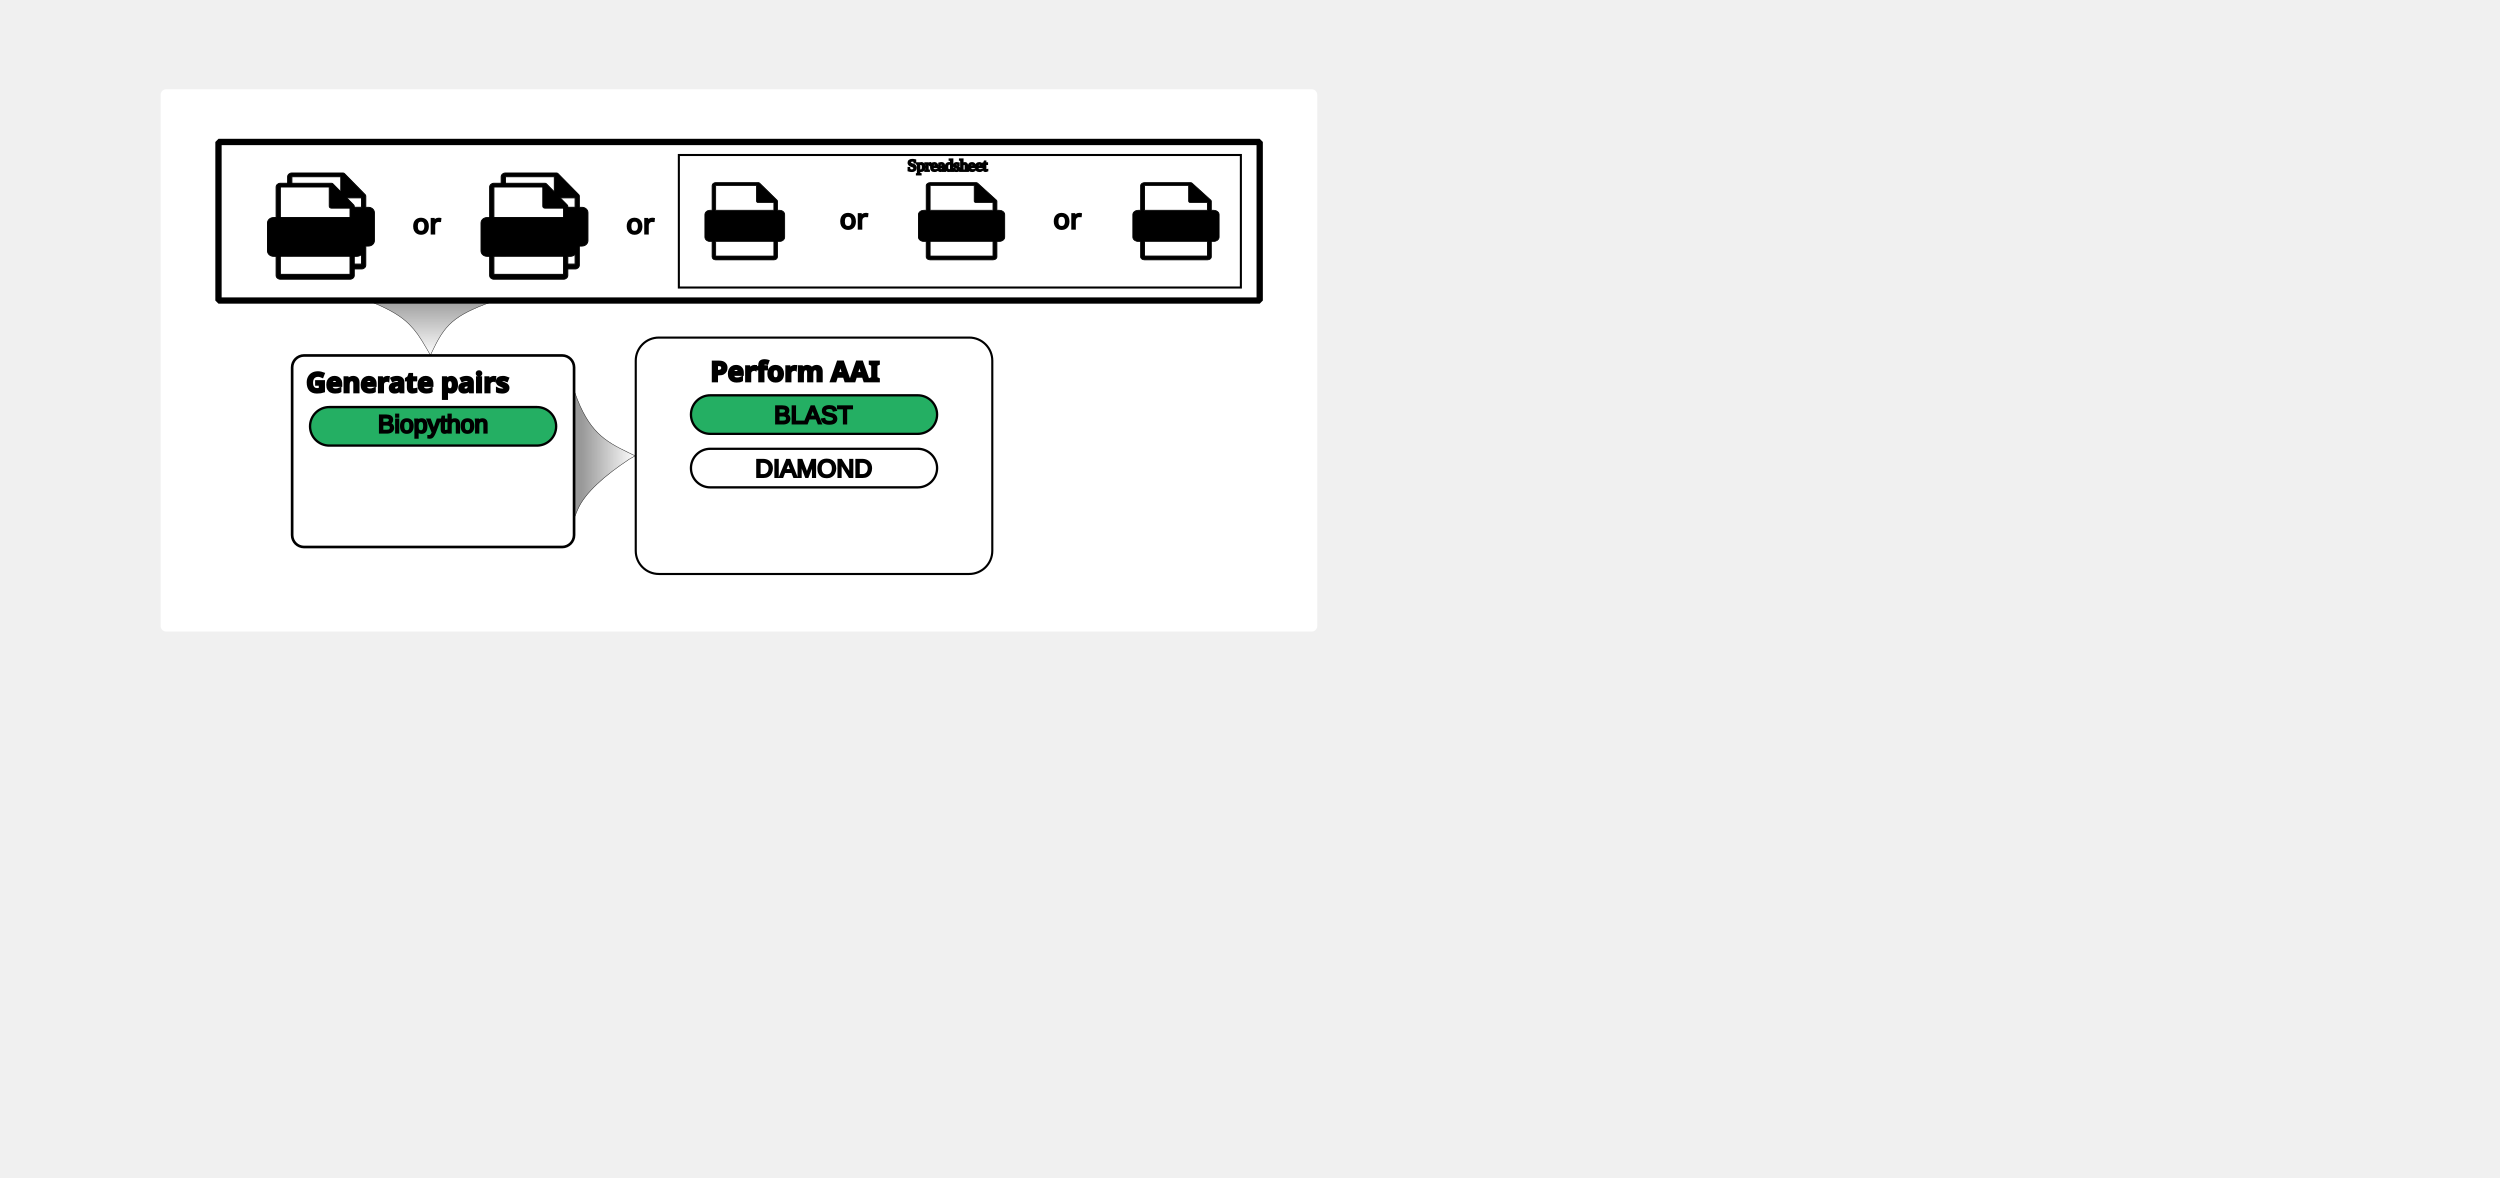
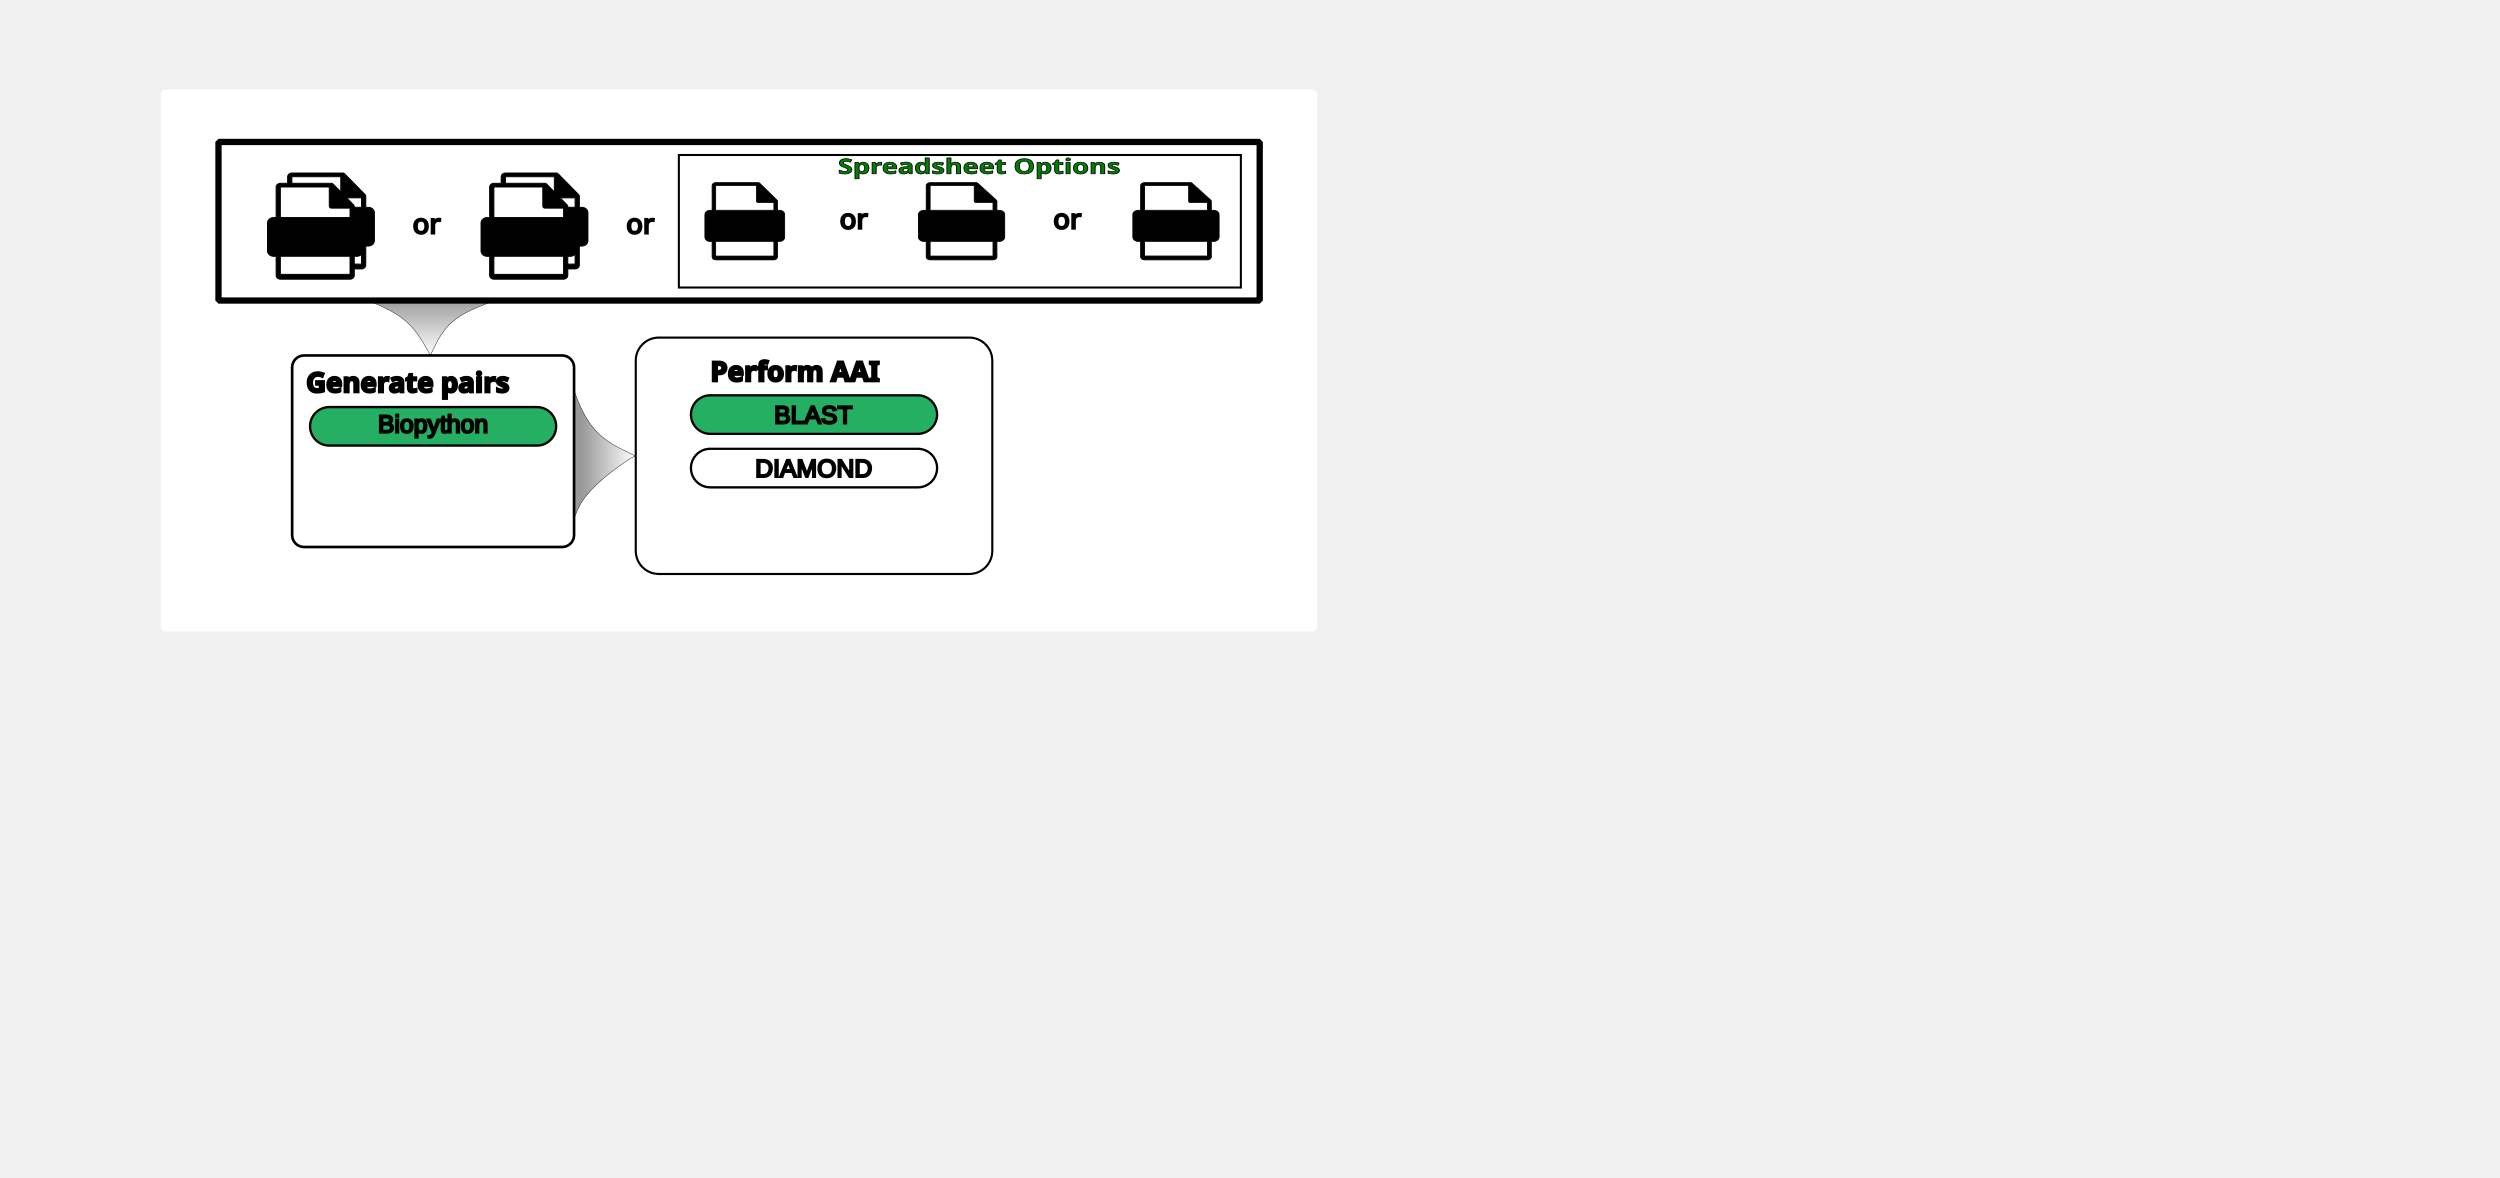
<svg xmlns="http://www.w3.org/2000/svg" xmlns:xlink="http://www.w3.org/1999/xlink" width="320.146mm" height="150.812mm" viewBox="0 0 320.146 150.812" version="1.1" id="svg8">
  <defs id="defs2">
+     <linearGradient id="linearGradient5512">
+       <stop style="stop-color:#ffffff;stop-opacity:0;" offset="0" id="stop5510" />
+     </linearGradient>
+     <linearGradient id="linearGradient5416">
+       <stop style="stop-color:#000000;stop-opacity:1;" offset="0" id="stop5412" />
+       <stop style="stop-color:#000000;stop-opacity:0;" offset="1" id="stop5414" />
+     </linearGradient>
+     <linearGradient id="linearGradient5249">
+       <stop style="stop-color:#000000;stop-opacity:1;" offset="0" id="stop5247" />
+     </linearGradient>
+     <linearGradient id="linearGradient2889">
+       <stop style="stop-color:#24af63;stop-opacity:1;" offset="0" id="stop2887" />
+     </linearGradient>
    <marker orient="auto" refY="0" refX="0" id="TriangleOutM" style="overflow:visible">
      <path id="path5274" d="M 5.77,0 -2.88,5 V -5 Z" style="fill:#999999;fill-opacity:1;fill-rule:evenodd;stroke:#000000;stroke-width:1pt;stroke-opacity:1" transform="scale(0.4)" />
    </marker>
    <marker orient="auto" refY="0" refX="0" id="TriangleOutL" style="overflow:visible">
      <path id="path5271" d="M 5.77,0 -2.88,5 V -5 Z" style="fill:#000000;fill-opacity:1;fill-rule:evenodd;stroke:#000000;stroke-width:1pt;stroke-opacity:1" transform="scale(0.8)" />
    </marker>
    <marker orient="auto" refY="0" refX="0" id="Arrow2Lstart" style="overflow:visible">
      <path id="path5147" style="fill:#000000;fill-opacity:1;fill-rule:evenodd;stroke:#000000;stroke-width:0.625;stroke-linejoin:round;stroke-opacity:1" d="M 8.719,4.034 -2.207,0.016 8.719,-4.002 c -1.745,2.372 -1.735,5.617 -6e-7,8.035 z" transform="matrix(1.1,0,0,1.1,1.1,0)" />
    </marker>
    <linearGradient id="linearGradient4684">
      <stop style="stop-color:#000000;stop-opacity:1;" offset="0" id="stop4682" />
    </linearGradient>
    <marker orient="auto" refY="0" refX="0" id="Arrow1Lend" style="overflow:visible">
      <path id="path6203" d="M 0,0 5,-5 -12.5,0 5,5 Z" style="fill:#000000;fill-opacity:1;fill-rule:evenodd;stroke:#000000;stroke-width:1pt;stroke-opacity:1" transform="matrix(-0.8,0,0,-0.8,-10,0)" />
    </marker>
    <marker orient="auto" refY="0" refX="0" id="Arrow1Lstart" style="overflow:visible">
      <path id="path6200" d="M 0,0 5,-5 -12.5,0 5,5 Z" style="fill-rule:evenodd;stroke:#000000;stroke-width:1pt" transform="matrix(0.8,0,0,0.8,10,0)" />
    </marker>
    <linearGradient id="linearGradient5668">
      <stop style="stop-color:#999999;stop-opacity:1;" offset="0" id="stop5664" />
      <stop style="stop-color:#999999;stop-opacity:0;" offset="1" id="stop5666" />
    </linearGradient>
    <linearGradient gradientTransform="matrix(0.2821078,0,0,0.1240456,140.1229,152.2955)" xlink:href="#linearGradient5668" id="linearGradient5670-9-64" x1="75" y1="103.701" x2="105" y2="103.701" gradientUnits="userSpaceOnUse" />
    <linearGradient gradientTransform="matrix(0.2645833,0,0,0.2667036,94.28769,86.00482)" xlink:href="#linearGradient5668" id="linearGradient5670-9-9" x1="75" y1="103.701" x2="105" y2="103.701" gradientUnits="userSpaceOnUse" />
    <linearGradient gradientTransform="matrix(0,1.128548,0.09453353,0,26.53782,57.36557)" xlink:href="#linearGradient5668" id="linearGradient5670-9-0" x1="75" y1="103.701" x2="109.389" y2="463.644" gradientUnits="userSpaceOnUse" />
    <linearGradient gradientTransform="matrix(0,1.252413,0.09209135,0,311.6522,-0.8577614)" xlink:href="#linearGradient5668" id="linearGradient5670-9-1" x1="75" y1="103.701" x2="105" y2="103.701" gradientUnits="userSpaceOnUse" />
    <linearGradient gradientTransform="matrix(0,0.2633421,0.1764592,0,27.84823,121.5724)" xlink:href="#linearGradient5668" id="linearGradient5670-9-173-3" x1="75" y1="103.701" x2="105" y2="103.701" gradientUnits="userSpaceOnUse" />
    <linearGradient gradientTransform="matrix(0,0.2627951,0.4424915,0,26.62311,177.3499)" xlink:href="#linearGradient5668" id="linearGradient5670-9-173-3-35" x1="75" y1="103.701" x2="105" y2="103.701" gradientUnits="userSpaceOnUse" />
    <linearGradient gradientTransform="matrix(0,0.2503268,-0.09208763,0,38.21089,45.77681)" xlink:href="#linearGradient5668" id="linearGradient5670-9-6-3-2-0" x1="75" y1="103.701" x2="105" y2="103.701" gradientUnits="userSpaceOnUse" />
    <linearGradient gradientTransform="matrix(-0.2324476,0,0,-0.07725202,41.57426,194.4405)" xlink:href="#linearGradient5668" id="linearGradient5670-9-6-3-2-02-9" x1="75" y1="103.701" x2="105" y2="103.701" gradientUnits="userSpaceOnUse" />
    <linearGradient xlink:href="#linearGradient5668" id="linearGradient22575" gradientUnits="userSpaceOnUse" gradientTransform="matrix(0.2324063,0,0,0.08434043,30.60196,76.07752)" x1="75" y1="103.701" x2="105" y2="103.701" />
  </defs>
  <g id="layer1" transform="translate(26.45836,-26.45204)">
    <rect style="fill:#ffffff;stroke:#000000;stroke-width:0.326;stroke-linejoin:bevel;stroke-opacity:0" id="rect926" width="148.11" height="69.444" x="-5.885" y="37.885" ry="0.705" />
    <flowRoot transform="translate(-136.5842,158.6464)" xml:space="preserve" id="flowRoot5442" style="font-style:normal;font-variant:normal;font-weight:normal;font-stretch:normal;font-size:16px;line-height:0.25;font-family:Arial;-inkscape-font-specification:Arial;letter-spacing:0px;word-spacing:0px;fill:#000000;fill-opacity:1;stroke:#000000;stroke-opacity:1">
      <flowRegion id="flowRegion5444" style="stroke:#000000;stroke-opacity:1">
        <rect id="rect5446" width="221.429" height="155.714" x="952.857" y="-187.728" style="stroke:#000000;stroke-opacity:1" />
      </flowRegion>
      <flowPara id="flowPara5448" />
    </flowRoot>
    <text xml:space="preserve" style="font-style:normal;font-weight:normal;font-size:10.583px;line-height:1.25;font-family:sans-serif;letter-spacing:0px;word-spacing:0px;fill:#000000;fill-opacity:1;stroke:#000000;stroke-width:0.265;stroke-opacity:1" x="51.034" y="145.704" id="text1146" />
    <text xml:space="preserve" style="font-style:normal;font-weight:normal;font-size:10.583px;line-height:1.25;font-family:sans-serif;letter-spacing:0px;word-spacing:0px;fill:#000000;fill-opacity:1;stroke:#000000;stroke-width:0.265;stroke-opacity:1" x="213.331" y="121.406" id="text6265" />
    <path id="path7018" d="m 46.947,84.625 6e-5,-8.464 0.199,0.557 c 1.774,4.976 3.759,6.196 6.922,7.717 l 0.811,0.39 -0.775,0.442 c -3.168,2.121 -5.647,4.276 -6.59,6.451 -0.187,0.456 -0.391,0.95 -0.454,1.099 -0.098,0.233 -0.114,-0.916 -0.114,-8.193 z" style="fill:url(#linearGradient22575);fill-opacity:1;stroke:#000000;stroke-width:0.052;stroke-linecap:square;stroke-linejoin:bevel;stroke-miterlimit:4;stroke-dasharray:none;stroke-dashoffset:0;stroke-opacity:1;paint-order:normal" />
    <text xml:space="preserve" style="font-style:normal;font-weight:normal;font-size:10.583px;line-height:1.25;font-family:sans-serif;letter-spacing:0px;word-spacing:0px;fill:#000000;fill-opacity:1;stroke:#000000;stroke-width:0.265;stroke-opacity:1" x="72.948" y="51.362" id="text1368" />
    <g id="g37052" transform="translate(1.362951,-49.36661)">
      <rect ry="1.528" y="121.338" x="9.589" height="24.531" width="36.103" id="rect4728-6-3-3-5-7-5-0" style="fill:#ffffff;fill-opacity:1;stroke:#000000;stroke-width:0.341;stroke-linecap:square;stroke-linejoin:bevel;stroke-miterlimit:4;stroke-dasharray:none;stroke-dashoffset:0;stroke-opacity:1;paint-order:normal" />
      <text xml:space="preserve" style="font-style:normal;font-variant:normal;font-weight:bold;font-stretch:normal;font-size:3.528px;line-height:1;font-family:'Maven Pro';-inkscape-font-specification:'Maven Pro Bold';text-align:center;letter-spacing:0px;word-spacing:0px;text-anchor:middle;fill:#000000;fill-opacity:1;stroke:#000000;stroke-width:0.265;stroke-opacity:1" x="27.611" y="126.053" id="text4732-0-6-5-4-3-4-3">
        <tspan x="27.611" y="126.053" style="font-style:normal;font-variant:normal;font-weight:bold;font-stretch:normal;font-size:3.528px;line-height:1;font-family:'Maven Pro';-inkscape-font-specification:'Maven Pro Bold';text-align:center;text-anchor:middle;stroke-width:0.265;stroke:#000000;stroke-opacity:1" id="tspan36507">Generate pairs</tspan>
      </text>
      <g id="g36512" transform="translate(-8.170226,65.69254)">
        <rect style="fill:#24af63;fill-opacity:1;stroke:#000000;stroke-width:0.3;stroke-linecap:square;stroke-linejoin:bevel;stroke-miterlimit:4;stroke-dasharray:none;stroke-dashoffset:0;stroke-opacity:1;paint-order:normal" id="rect4770-6-1-8-6-6-3-6-9-5-1-8" width="31.516" height="4.934" x="20.052" y="62.254" ry="2.467" />
        <text xml:space="preserve" style="font-style:normal;font-variant:normal;font-weight:normal;font-stretch:normal;font-size:3.175px;line-height:0.25;font-family:Arial;-inkscape-font-specification:Arial;letter-spacing:0px;word-spacing:0px;fill:#000000;fill-opacity:1;stroke:#000000;stroke-width:0.265;stroke-opacity:1" x="28.742" y="65.524" id="text4774-6-2-4-8-4-0-5-5-6">
          <tspan id="tspan4772-0-5-0-9-4-0-6-7-1" x="28.742" y="65.524" style="font-size:3.175px;fill:#000000;fill-opacity:1;stroke-width:0.265;stroke:#000000;stroke-opacity:1">Biopython</tspan>
        </text>
      </g>
    </g>
    <flowRoot transform="translate(-136.5842,158.6464)" xml:space="preserve" id="flowRoot6560" style="font-style:normal;font-variant:normal;font-weight:normal;font-stretch:normal;font-size:16px;line-height:0.25;font-family:Arial;-inkscape-font-specification:Arial;letter-spacing:0px;word-spacing:0px;fill:#000000;fill-opacity:1;stroke:#000000;stroke-opacity:1">
      <flowRegion id="flowRegion6556" style="stroke:#000000;stroke-opacity:1">
        <rect id="rect6554" width="221.429" height="155.714" x="952.857" y="-187.728" style="stroke:#000000;stroke-opacity:1" />
      </flowRegion>
      <flowPara id="flowPara6558" />
    </flowRoot>
    <text xml:space="preserve" style="font-style:normal;font-weight:normal;font-size:10.583px;line-height:1.25;font-family:sans-serif;letter-spacing:0px;word-spacing:0px;fill:#000000;fill-opacity:1;stroke:#000000;stroke-width:0.265;stroke-opacity:1" x="51.034" y="145.704" id="text6562" />
    <text xml:space="preserve" style="font-style:normal;font-weight:normal;font-size:10.583px;line-height:1.25;font-family:sans-serif;letter-spacing:0px;word-spacing:0px;fill:#000000;fill-opacity:1;stroke:#000000;stroke-width:0.265;stroke-opacity:1" x="213.331" y="121.406" id="text6564" />
    <text xml:space="preserve" style="font-style:normal;font-weight:normal;font-size:10.583px;line-height:1.25;font-family:sans-serif;letter-spacing:0px;word-spacing:0px;fill:#000000;fill-opacity:1;stroke:#000000;stroke-width:0.265;stroke-opacity:1" x="72.948" y="51.362" id="text6566" />
    <rect ry="2.955" y="-100.613" x="69.682" height="45.658" width="30.272" id="rect7020-1" style="fill:#ffffff;fill-opacity:1;stroke:#000000;stroke-width:0.273;stroke-linecap:square;stroke-linejoin:bevel;stroke-miterlimit:4;stroke-dasharray:none;stroke-dashoffset:0;stroke-opacity:1;paint-order:normal" transform="rotate(90)" />
    <text xml:space="preserve" style="font-style:normal;font-variant:normal;font-weight:bold;font-stretch:normal;font-size:3.528px;line-height:1;font-family:'Maven Pro';-inkscape-font-specification:'Maven Pro Bold';text-align:center;letter-spacing:0px;word-spacing:0px;text-anchor:middle;fill:#000000;fill-opacity:1;stroke:#000000;stroke-width:0.265;stroke-opacity:1" x="77.641" y="75.285" id="text7024-3">
      <tspan x="77.641" y="75.285" style="font-style:normal;font-variant:normal;font-weight:bold;font-stretch:normal;font-size:3.528px;line-height:1;font-family:'Maven Pro';-inkscape-font-specification:'Maven Pro Bold';text-align:center;text-anchor:middle;stroke:#000000;stroke-width:0.265;stroke-opacity:1" id="tspan7022-0">Perform AAI</tspan>
    </text>
    <g id="g37498" transform="translate(-11.66697,-30.92976)">
      <rect ry="2.469" y="108.003" x="73.691" height="4.938" width="31.52" id="rect7026-8" style="fill:#24af63;fill-opacity:1;stroke:#000000;stroke-width:0.296;stroke-linecap:square;stroke-linejoin:bevel;stroke-miterlimit:4;stroke-dasharray:none;stroke-dashoffset:0;stroke-opacity:1;paint-order:normal" />
      <text id="text7032-0" y="111.609" x="84.337" style="font-style:normal;font-variant:normal;font-weight:normal;font-stretch:normal;font-size:3.175px;line-height:0.25;font-family:Arial;-inkscape-font-specification:Arial;letter-spacing:0px;word-spacing:0px;fill:#000000;fill-opacity:1;stroke:#000000;stroke-width:0.265;stroke-opacity:1" xml:space="preserve">
        <tspan style="font-size:3.175px;stroke:#000000;stroke-width:0.265;stroke-opacity:1" y="111.609" x="84.337" id="tspan7030-8">BLAST</tspan>
      </text>
    </g>
    <g id="g37516" transform="translate(-11.35306,-30.48568)">
      <rect ry="2.469" y="114.41" x="73.377" height="4.938" width="31.52" id="rect7028-4" style="fill:#ffffff;fill-opacity:1;stroke:#000000;stroke-width:0.296;stroke-linecap:square;stroke-linejoin:bevel;stroke-miterlimit:4;stroke-dasharray:none;stroke-dashoffset:0;stroke-opacity:1;paint-order:normal" />
      <text id="text7036-3" y="118.016" x="81.603" style="font-style:normal;font-variant:normal;font-weight:normal;font-stretch:normal;font-size:3.175px;line-height:0.25;font-family:Arial;-inkscape-font-specification:Arial;letter-spacing:0px;word-spacing:0px;fill:#000000;fill-opacity:1;stroke:#000000;stroke-width:0.265;stroke-opacity:1" xml:space="preserve">
        <tspan style="font-size:3.175px;stroke:#000000;stroke-width:0.265;stroke-opacity:1" y="118.016" x="81.603" id="tspan7034-3">DIAMOND</tspan>
      </text>
    </g>
    <path id="path5662-9-86-3-39-2" d="m 28.878,64.522 9.242,6.7e-5 -0.608,0.214 c -5.433,1.91 -6.765,2.909 -8.426,6.316 l -0.426,0.874 -0.483,-0.834 c -0.907,-1.567 -1.42,-2.283 -2.214,-3.09 -1.03,-1.046 -2.531,-1.938 -4.83,-2.869 -0.497,-0.201 -1.038,-0.421 -1.2,-0.489 -0.254,-0.105 1,-0.122 8.946,-0.122 z" style="fill:url(#linearGradient5670-9-6-3-2-0);fill-opacity:1;stroke:#000000;stroke-width:0.05;stroke-linecap:square;stroke-linejoin:bevel;stroke-miterlimit:4;stroke-dasharray:none;stroke-dashoffset:0;stroke-opacity:1;paint-order:normal" />
    <rect ry="0" y="-134.856" x="-64.939" height="133.335" width="20.305" id="rect6694" style="fill:#ffffff;fill-opacity:1;stroke:#000000;stroke-width:0.807;stroke-linecap:square;stroke-linejoin:bevel;stroke-miterlimit:4;stroke-dasharray:none;stroke-dashoffset:0;stroke-opacity:1;paint-order:normal" transform="matrix(0,-1,-1,0,0,0)" />
    <rect style="fill:#ffffff;stroke:#000000;stroke-width:0.265;stroke-opacity:1" id="rect9314" width="71.971" height="16.971" x="60.475" y="46.301" />
    <text id="text6710" y="56.718" x="26.226" style="font-style:normal;font-variant:normal;font-weight:bold;font-stretch:normal;font-size:3.506px;line-height:0.25;font-family:'Maven Pro';-inkscape-font-specification:'Maven Pro Bold';letter-spacing:0px;word-spacing:0px;fill:#000000;fill-opacity:1;stroke:#000000;stroke-width:0.263;stroke-opacity:1" xml:space="preserve" transform="scale(1.006409,0.9936314)">
      <tspan style="font-style:normal;font-variant:normal;font-weight:normal;font-stretch:normal;font-size:3.506px;font-family:'Maven Pro';-inkscape-font-specification:'Maven Pro';stroke-width:0.263;stroke:#000000;stroke-opacity:1" y="56.718" x="26.226" id="tspan6708">or</tspan>
    </text>
    <text id="text6710-9" y="56.718" x="53.397" style="font-style:normal;font-variant:normal;font-weight:bold;font-stretch:normal;font-size:3.506px;line-height:0.25;font-family:'Maven Pro';-inkscape-font-specification:'Maven Pro Bold';letter-spacing:0px;word-spacing:0px;fill:#000000;fill-opacity:1;stroke:#000000;stroke-width:0.263;stroke-opacity:1" xml:space="preserve" transform="scale(1.006409,0.9936314)">
      <tspan style="font-style:normal;font-variant:normal;font-weight:normal;font-stretch:normal;font-size:3.506px;font-family:'Maven Pro';-inkscape-font-specification:'Maven Pro';stroke-width:0.263;stroke:#000000;stroke-opacity:1" y="56.718" x="53.397" id="tspan6708-3">or</tspan>
    </text>
    <text id="text6710-3" y="56.094" x="80.568" style="font-style:normal;font-variant:normal;font-weight:bold;font-stretch:normal;font-size:3.506px;line-height:0.25;font-family:'Maven Pro';-inkscape-font-specification:'Maven Pro Bold';letter-spacing:0px;word-spacing:0px;fill:#000000;fill-opacity:1;stroke:#000000;stroke-width:0.263;stroke-opacity:1" xml:space="preserve" transform="scale(1.006409,0.9936314)">
      <tspan style="font-style:normal;font-variant:normal;font-weight:normal;font-stretch:normal;font-size:3.506px;font-family:'Maven Pro';-inkscape-font-specification:'Maven Pro';stroke:#000000;stroke-width:0.263;stroke-opacity:1" y="56.094" x="80.568" id="tspan6708-8">or</tspan>
    </text>
    <text id="text6710-4" y="56.094" x="107.739" style="font-style:normal;font-variant:normal;font-weight:bold;font-stretch:normal;font-size:3.506px;line-height:0.25;font-family:'Maven Pro';-inkscape-font-specification:'Maven Pro Bold';letter-spacing:0px;word-spacing:0px;fill:#000000;fill-opacity:1;stroke:#000000;stroke-width:0.263;stroke-opacity:1" xml:space="preserve" transform="scale(1.006409,0.9936314)">
      <tspan style="font-style:normal;font-variant:normal;font-weight:normal;font-stretch:normal;font-size:3.506px;font-family:'Maven Pro';-inkscape-font-specification:'Maven Pro';stroke:#000000;stroke-width:0.263;stroke-opacity:1" y="56.094" x="107.739" id="tspan6708-6">or</tspan>
    </text>
    <g id="g35679" transform="matrix(0.9260605,0,0,0.8053636,76.23177,-57.53826)">
      <path id="path6712" d="m -3.084,137.722 h -0.299 v -1.424 c 0,-0.009 -0.001,-0.018 -0.003,-0.027 -4.72e-4,-0.057 -0.019,-0.112 -0.058,-0.156 l -2.4,-2.707 c -7.37e-4,-0.001 -0.001,-0.001 -0.002,-0.002 -0.014,-0.016 -0.031,-0.029 -0.049,-0.04 -0.005,-0.004 -0.01,-0.006 -0.016,-0.009 -0.015,-0.008 -0.031,-0.015 -0.048,-0.02 -0.004,-0.001 -0.009,-0.003 -0.013,-0.004 -0.018,-0.004 -0.037,-0.007 -0.056,-0.007 h -5.898 c -0.269,0 -0.488,0.216 -0.488,0.482 v 3.914 h -0.299 c -0.385,0 -0.698,0.308 -0.698,0.689 v 3.582 c 0,0.38 0.312,0.689 0.698,0.689 h 0.299 v 2.452 c 0,0.266 0.219,0.482 0.488,0.482 h 8.055 c 0.269,0 0.488,-0.216 0.488,-0.482 v -2.452 h 0.299 c 0.385,0 0.698,-0.309 0.698,-0.689 v -3.582 c -2.3e-5,-0.381 -0.313,-0.689 -0.698,-0.689 z m -8.842,-3.914 h 5.654 v 2.466 c 0,0.133 0.109,0.241 0.244,0.241 h 2.156 v 1.207 h -8.055 z m 8.055,11.195 h -8.055 v -2.322 h 8.055 v 2.322 z" style="stroke:#000000;stroke-width:0.118;stroke-opacity:1" />
      <flowRoot xml:space="preserve" id="flowRoot6720" style="font-style:normal;font-variant:normal;font-weight:bold;font-stretch:normal;line-height:0.01%;font-family:'Maven Pro';-inkscape-font-specification:'Maven Pro Bold';letter-spacing:0px;word-spacing:0px;fill:#ffffff;fill-opacity:1;stroke:#000000;stroke-width:1px;stroke-linecap:butt;stroke-linejoin:miter;stroke-opacity:1" transform="matrix(0.1189422,0,0,0.117432,-69.00013,-79.21912)">
        <flowRegion id="flowRegion6716" style="stroke:#000000;stroke-opacity:1">
          <rect id="rect6714" width="112" height="53.6" x="474.4" y="-1904" style="font-style:normal;font-variant:normal;font-weight:bold;font-stretch:normal;font-family:'Maven Pro';-inkscape-font-specification:'Maven Pro Bold';fill:#ffffff;stroke:#000000;stroke-opacity:1" transform="scale(1,-1)" />
        </flowRegion>
        <flowPara id="flowPara6718" style="font-size:32px;line-height:1.25;stroke:#000000;stroke-opacity:1"> csv</flowPara>
      </flowRoot>
      <path id="path6722" d="m -11.926,133.803 h 5.654 v 2.466 c 0,0.133 0.109,0.241 0.244,0.241 h 2.156 v 1.207 h -8.055 z m 8.055,11.195 h -8.055 v -2.322 h 8.055 v 2.322 z" style="fill:#ffffff;stroke:#000000;stroke-width:0.118;stroke-opacity:1" />
    </g>
    <g id="g1011" transform="matrix(1.001096,0,0,0.8050355,80.72592,-59.07773)">
      <path id="path6712-2" d="m 20.749,139.691 h -0.299 v -1.424 c 0,-0.009 -0.001,-0.018 -0.003,-0.027 -4.72e-4,-0.057 -0.019,-0.112 -0.058,-0.156 l -2.4,-2.707 c -7.37e-4,-10e-4 -0.001,-10e-4 -0.002,-0.002 -0.014,-0.016 -0.031,-0.029 -0.049,-0.04 -0.005,-0.004 -0.01,-0.006 -0.016,-0.009 -0.015,-0.008 -0.031,-0.015 -0.048,-0.02 -0.004,-0.001 -0.009,-0.003 -0.013,-0.004 -0.018,-0.004 -0.037,-0.007 -0.056,-0.007 h -5.898 c -0.269,0 -0.488,0.216 -0.488,0.482 v 3.914 h -0.299 c -0.385,0 -0.698,0.308 -0.698,0.689 v 3.582 c 0,0.38 0.312,0.689 0.698,0.689 h 0.299 v 2.452 c 0,0.266 0.219,0.482 0.488,0.482 h 8.055 c 0.269,0 0.488,-0.216 0.488,-0.482 v -2.452 h 0.299 c 0.385,0 0.698,-0.309 0.698,-0.689 v -3.582 c -2.3e-5,-0.381 -0.313,-0.689 -0.698,-0.689 z m -8.842,-3.914 h 5.654 v 2.466 c 0,0.133 0.109,0.241 0.244,0.241 h 2.156 v 1.207 h -8.055 z m 8.055,11.195 h -8.055 v -2.322 h 8.055 v 2.322 z" style="stroke:#000000;stroke-width:0.118;stroke-opacity:1" />
      <g id="g995">
        <flowRoot xml:space="preserve" id="flowRoot6720-2" style="font-style:normal;font-variant:normal;font-weight:bold;font-stretch:normal;line-height:0.01%;font-family:'Maven Pro';-inkscape-font-specification:'Maven Pro Bold';letter-spacing:0px;word-spacing:0px;fill:#ffffff;fill-opacity:1;stroke:#000000;stroke-width:1px;stroke-linecap:butt;stroke-linejoin:miter;stroke-opacity:1" transform="matrix(0.1189422,0,0,0.117432,-45.167,-77.24997)">
          <flowRegion id="flowRegion6716-7" style="stroke:#000000;stroke-opacity:1">
            <rect id="rect6714-6" width="112" height="53.6" x="474.4" y="-1904" style="font-style:normal;font-variant:normal;font-weight:bold;font-stretch:normal;font-family:'Maven Pro';-inkscape-font-specification:'Maven Pro Bold';fill:#ffffff;stroke:#000000;stroke-opacity:1" transform="scale(1,-1)" />
          </flowRegion>
          <flowPara id="flowPara6718-9" style="font-size:32px;line-height:1.25;stroke:#000000;stroke-opacity:1"> tsv</flowPara>
        </flowRoot>
        <path id="path6722-0" d="m 11.907,135.772 h 5.654 v 2.466 c 0,0.133 0.109,0.241 0.244,0.241 h 2.156 v 1.207 h -8.055 z m 8.055,11.195 h -8.055 v -2.322 h 8.055 v 2.322 z" style="fill:#ffffff;stroke:#000000;stroke-width:0.118;stroke-opacity:1" />
      </g>
    </g>
    <g id="g1020" transform="matrix(1.001075,0,0,0.8050356,109.8467,-67.33091)">
      <path id="path6712-5" d="m 19.087,149.943 h -0.299 v -1.424 c 0,-0.009 -0.001,-0.018 -0.003,-0.027 -4.72e-4,-0.057 -0.019,-0.112 -0.058,-0.156 l -2.4,-2.707 c -7.37e-4,-0.001 -0.001,-0.001 -0.002,-0.002 -0.014,-0.016 -0.031,-0.029 -0.049,-0.04 -0.005,-0.004 -0.01,-0.006 -0.016,-0.009 -0.015,-0.008 -0.031,-0.015 -0.048,-0.02 -0.004,-0.001 -0.009,-0.003 -0.013,-0.004 -0.018,-0.004 -0.037,-0.007 -0.056,-0.007 h -5.898 c -0.269,0 -0.488,0.216 -0.488,0.482 v 3.914 h -0.299 c -0.385,0 -0.698,0.308 -0.698,0.689 v 3.582 c 0,0.38 0.312,0.689 0.698,0.689 h 0.299 v 2.452 c 0,0.266 0.219,0.482 0.488,0.482 h 8.055 c 0.269,0 0.488,-0.216 0.488,-0.482 v -2.452 h 0.299 c 0.385,0 0.698,-0.309 0.698,-0.689 v -3.582 c -2.3e-5,-0.381 -0.313,-0.689 -0.698,-0.689 z m -8.842,-3.914 h 5.654 v 2.466 c 0,0.133 0.109,0.241 0.244,0.241 h 2.156 v 1.207 h -8.055 z m 8.055,11.195 h -8.055 v -2.322 h 8.055 v 2.322 z" style="stroke:#000000;stroke-width:0.118;stroke-opacity:1" />
      <g id="g1002" transform="translate(-1.246856,-5.541584)">
        <flowRoot xml:space="preserve" id="flowRoot6720-9" style="font-style:normal;font-variant:normal;font-weight:bold;font-stretch:normal;line-height:0.01%;font-family:'Maven Pro';-inkscape-font-specification:'Maven Pro Bold';letter-spacing:0px;word-spacing:0px;fill:#ffffff;fill-opacity:1;stroke:#000000;stroke-width:1px;stroke-linecap:butt;stroke-linejoin:miter;stroke-opacity:1" transform="matrix(0.1189422,0,0,0.117432,-46.64096,-61.45645)">
          <flowRegion id="flowRegion6716-1" style="stroke:#000000;stroke-opacity:1">
            <rect id="rect6714-3" width="112" height="53.6" x="474.4" y="-1904" style="font-style:normal;font-variant:normal;font-weight:bold;font-stretch:normal;font-family:'Maven Pro';-inkscape-font-specification:'Maven Pro Bold';fill:#ffffff;stroke:#000000;stroke-opacity:1" transform="scale(1,-1)" />
          </flowRegion>
          <flowPara id="flowPara6718-3" style="font-size:32px;line-height:1.25;stroke:#000000;stroke-opacity:1"> xlsx</flowPara>
        </flowRoot>
        <path id="path6722-2" d="m 11.492,151.565 h 5.654 v 2.466 c 0,0.133 0.109,0.241 0.244,0.241 h 2.156 v 1.207 H 11.492 Z m 8.055,11.195 H 11.492 v -2.322 h 8.055 v 2.322 z" style="fill:#ffffff;stroke:#000000;stroke-width:0.118;stroke-opacity:1" />
      </g>
    </g>
    <g id="g36308" transform="translate(90.68834,-53.49734)">
      <g id="g36283">
        <g id="g36259">
          <g id="g36236">
            <flowRoot xml:space="preserve" id="flowRoot5864-9" style="font-style:normal;font-variant:normal;font-weight:bold;font-stretch:normal;line-height:0.01%;font-family:'Maven Pro';-inkscape-font-specification:'Maven Pro Bold';letter-spacing:0px;word-spacing:0px;fill:#ffffff;fill-opacity:1;stroke:#000000;stroke-width:1px;stroke-linecap:butt;stroke-linejoin:miter;stroke-opacity:1" transform="matrix(0.1189422,0,0,0.117432,-110.1578,-108.3573)">
              <flowRegion id="flowRegion5866-3" style="stroke:#000000;stroke-opacity:1">
                <rect id="rect5868-2" width="112" height="53.6" x="474.4" y="-1904" style="font-style:normal;font-variant:normal;font-weight:bold;font-stretch:normal;font-family:'Maven Pro';-inkscape-font-specification:'Maven Pro Bold';fill:#ffffff;stroke:#000000;stroke-opacity:1" transform="scale(1,-1)" />
              </flowRegion>
              <flowPara id="flowPara5870-4" style="font-size:32px;line-height:1.25;stroke:#000000;stroke-opacity:1">fastq</flowPara>
            </flowRoot>
            <flowRoot xml:space="preserve" id="flowRoot6704-7" style="font-style:normal;font-variant:normal;font-weight:bold;font-stretch:normal;line-height:0.01%;font-family:'Maven Pro';-inkscape-font-specification:'Maven Pro Bold';letter-spacing:0px;word-spacing:0px;fill:#ffffff;fill-opacity:1;stroke:#000000;stroke-width:1px;stroke-linecap:butt;stroke-linejoin:miter;stroke-opacity:1" transform="matrix(0.1189422,0,0,0.117432,-110.1578,-108.3573)">
              <flowRegion id="flowRegion6700-8" style="stroke:#000000;stroke-opacity:1">
                <rect id="rect6698-5" width="112" height="53.6" x="474.4" y="-1904" style="font-style:normal;font-variant:normal;font-weight:bold;font-stretch:normal;font-family:'Maven Pro';-inkscape-font-specification:'Maven Pro Bold';fill:#ffffff;stroke:#000000;stroke-opacity:1" transform="scale(1,-1)" />
              </flowRegion>
              <flowPara id="flowPara6702-5" style="font-size:32px;line-height:1.25;stroke:#000000;stroke-opacity:1">fastq</flowPara>
            </flowRoot>
            <path id="path10543-4" d="m -42.629,106.499 h -0.331 v -1.423 c 0,-0.009 -0.002,-0.018 -0.003,-0.027 -5.27e-4,-0.057 -0.021,-0.112 -0.064,-0.156 l -2.659,-2.706 c -7.91e-4,-10e-4 -0.002,-10e-4 -0.002,-0.002 -0.016,-0.016 -0.034,-0.029 -0.054,-0.04 -0.006,-0.003 -0.012,-0.006 -0.018,-0.009 -0.017,-0.008 -0.035,-0.015 -0.053,-0.02 -0.005,-0.001 -0.009,-0.003 -0.015,-0.004 -0.02,-0.004 -0.041,-0.007 -0.062,-0.007 h -6.535 c -0.298,0 -0.541,0.216 -0.541,0.482 v 3.912 h -0.331 c -0.427,0 -0.773,0.308 -0.773,0.689 v 3.581 c 0,0.38 0.346,0.688 0.773,0.688 h 0.331 v 2.451 c 0,0.266 0.242,0.482 0.541,0.482 h 8.923 c 0.298,0 0.541,-0.216 0.541,-0.482 v -2.451 h 0.331 c 0.427,0 0.773,-0.308 0.773,-0.688 v -3.581 c -2.5e-5,-0.38 -0.346,-0.689 -0.773,-0.689 z m -9.795,-3.912 h 6.264 v 2.465 c 0,0.133 0.121,0.241 0.27,0.241 h 2.389 v 1.207 h -8.923 z m 8.923,11.19 h -8.923 v -2.321 h 8.923 v 2.321 z" style="stroke-width:0.124;stroke:#000000;stroke-opacity:1" />
            <flowRoot xml:space="preserve" id="flowRoot10545-8" style="font-style:normal;font-variant:normal;font-weight:bold;font-stretch:normal;line-height:0.01%;font-family:'Maven Pro';-inkscape-font-specification:'Maven Pro Bold';letter-spacing:0px;word-spacing:0px;fill:#ffffff;fill-opacity:1;stroke:#000000;stroke-width:1px;stroke-linecap:butt;stroke-linejoin:miter;stroke-opacity:1" transform="matrix(0.1317701,0,0,0.1173789,-115.0607,-110.6235)">
              <flowRegion id="flowRegion10547-6" style="stroke:#000000;stroke-opacity:1">
                <rect id="rect10549-6" width="112" height="53.6" x="474.4" y="-1904" style="font-style:normal;font-variant:normal;font-weight:bold;font-stretch:normal;font-family:'Maven Pro';-inkscape-font-specification:'Maven Pro Bold';fill:#ffffff;stroke:#000000;stroke-opacity:1" transform="scale(1,-1)" />
              </flowRegion>
              <flowPara id="flowPara10551-2" style="font-size:32px;line-height:1.25;stroke:#000000;stroke-opacity:1">gbff</flowPara>
            </flowRoot>
            <path id="path10553-3" d="m -52.424,102.581 h 6.264 v 2.465 c 0,0.133 0.121,0.241 0.27,0.241 h 2.389 v 1.207 h -8.923 z m 8.923,11.19 h -8.923 v -2.321 h 8.923 v 2.321 z" style="fill:#ffffff;stroke-width:0.124;stroke:#000000;stroke-opacity:1" />
            <path d="m -44.105,107.813 h -0.331 v -1.423 c 0,-0.009 -0.002,-0.018 -0.003,-0.027 -5.27e-4,-0.057 -0.021,-0.112 -0.064,-0.156 l -2.659,-2.706 c -7.91e-4,-0.001 -0.002,-0.001 -0.002,-0.002 -0.016,-0.016 -0.034,-0.029 -0.054,-0.04 -0.006,-0.003 -0.012,-0.006 -0.018,-0.009 -0.017,-0.008 -0.035,-0.015 -0.053,-0.02 -0.005,-0.001 -0.009,-0.003 -0.015,-0.004 -0.02,-0.004 -0.041,-0.007 -0.062,-0.007 h -6.535 c -0.298,0 -0.541,0.216 -0.541,0.482 v 3.912 h -0.331 c -0.427,0 -0.773,0.308 -0.773,0.689 v 3.581 c 0,0.38 0.346,0.688 0.773,0.688 h 0.331 v 2.451 c 0,0.266 0.242,0.482 0.541,0.482 h 8.923 c 0.298,0 0.541,-0.216 0.541,-0.482 v -2.451 h 0.331 c 0.427,0 0.773,-0.308 0.773,-0.688 v -3.581 c -2.5e-5,-0.38 -0.346,-0.689 -0.773,-0.689 z m -9.795,-3.912 h 6.264 v 2.465 c 0,0.133 0.121,0.241 0.27,0.241 h 2.389 v 1.207 h -8.923 z m 8.923,11.19 h -8.923 v -2.321 h 8.923 v 2.321 z" id="path5862-6-8-3" style="stroke-width:0.124;stroke:#000000;stroke-opacity:1" />
            <flowRoot transform="matrix(0.1317701,0,0,0.1173789,-117.0657,-109.3089)" style="font-style:normal;font-variant:normal;font-weight:bold;font-stretch:normal;line-height:0.01%;font-family:'Maven Pro';-inkscape-font-specification:'Maven Pro Bold';letter-spacing:0px;word-spacing:0px;fill:#ffffff;fill-opacity:1;stroke:#000000;stroke-width:1px;stroke-linecap:butt;stroke-linejoin:miter;stroke-opacity:1" id="flowRoot5864-0-0" xml:space="preserve">
              <flowRegion id="flowRegion5866-6-2" style="stroke:#000000;stroke-opacity:1">
                <rect transform="scale(1,-1)" style="font-style:normal;font-variant:normal;font-weight:bold;font-stretch:normal;font-family:'Maven Pro';-inkscape-font-specification:'Maven Pro Bold';fill:#ffffff;stroke:#000000;stroke-opacity:1" y="-1904" x="474.4" height="53.6" width="112" id="rect5868-9-3" />
              </flowRegion>
              <flowPara id="flowPara5870-6-3" style="font-size:32px;line-height:1.25;stroke:#000000;stroke-opacity:1">gbff</flowPara>
            </flowRoot>
            <path style="fill:#ffffff;stroke-width:0.124;stroke:#000000;stroke-opacity:1" d="m -53.9,103.896 h 6.264 v 2.465 c 0,0.133 0.121,0.241 0.27,0.241 h 2.389 v 1.207 h -8.923 z m 8.923,11.19 h -8.923 v -2.321 h 8.923 v 2.321 z" id="path6276-4-8-2" />
          </g>
        </g>
      </g>
    </g>
    <g id="g36151" transform="translate(58.97272,-52.02162)">
      <g id="g36125">
        <g id="g36100">
          <g id="g36076">
            <g id="g36053">
              <flowRoot xml:space="preserve" id="flowRoot5864-9-5" style="font-style:normal;font-variant:normal;font-weight:bold;font-stretch:normal;line-height:0.01%;font-family:'Maven Pro';-inkscape-font-specification:'Maven Pro Bold';letter-spacing:0px;word-spacing:0px;fill:#ffffff;fill-opacity:1;stroke:#000000;stroke-width:1px;stroke-linecap:butt;stroke-linejoin:miter;stroke-opacity:1" transform="matrix(0.1189422,0,0,0.117432,-105.7873,-109.833)">
                <flowRegion id="flowRegion5866-3-1" style="stroke:#000000;stroke-opacity:1">
                  <rect id="rect5868-2-6" width="112" height="53.6" x="474.4" y="-1904" style="font-style:normal;font-variant:normal;font-weight:bold;font-stretch:normal;font-family:'Maven Pro';-inkscape-font-specification:'Maven Pro Bold';fill:#ffffff;stroke:#000000;stroke-opacity:1" transform="scale(1,-1)" />
                </flowRegion>
                <flowPara id="flowPara5870-4-4" style="font-size:32px;line-height:1.25;stroke:#000000;stroke-opacity:1">fastq</flowPara>
              </flowRoot>
              <flowRoot xml:space="preserve" id="flowRoot6704-7-0" style="font-style:normal;font-variant:normal;font-weight:bold;font-stretch:normal;line-height:0.01%;font-family:'Maven Pro';-inkscape-font-specification:'Maven Pro Bold';letter-spacing:0px;word-spacing:0px;fill:#ffffff;fill-opacity:1;stroke:#000000;stroke-width:1px;stroke-linecap:butt;stroke-linejoin:miter;stroke-opacity:1" transform="matrix(0.1189422,0,0,0.117432,-105.7873,-109.833)">
                <flowRegion id="flowRegion6700-8-7" style="stroke:#000000;stroke-opacity:1">
                  <rect id="rect6698-5-6" width="112" height="53.6" x="474.4" y="-1904" style="font-style:normal;font-variant:normal;font-weight:bold;font-stretch:normal;font-family:'Maven Pro';-inkscape-font-specification:'Maven Pro Bold';fill:#ffffff;stroke:#000000;stroke-opacity:1" transform="scale(1,-1)" />
                </flowRegion>
                <flowPara id="flowPara6702-5-5" style="font-size:32px;line-height:1.25;stroke:#000000;stroke-opacity:1">fastq</flowPara>
              </flowRoot>
              <path id="path10543-4-9" d="m -38.259,105.023 h -0.331 v -1.423 c 0,-0.009 -0.002,-0.018 -0.003,-0.027 -5.27e-4,-0.057 -0.021,-0.112 -0.064,-0.156 l -2.659,-2.706 c -7.91e-4,-0.001 -0.002,-0.001 -0.002,-0.002 -0.016,-0.016 -0.034,-0.029 -0.054,-0.04 -0.006,-0.003 -0.012,-0.006 -0.018,-0.009 -0.017,-0.008 -0.035,-0.015 -0.053,-0.02 -0.005,-10e-4 -0.009,-0.003 -0.015,-0.004 -0.02,-0.004 -0.041,-0.007 -0.062,-0.007 h -6.535 c -0.298,0 -0.541,0.216 -0.541,0.482 v 3.912 h -0.331 c -0.427,0 -0.773,0.308 -0.773,0.689 v 3.581 c 0,0.38 0.346,0.688 0.773,0.688 h 0.331 v 2.451 c 0,0.266 0.242,0.482 0.541,0.482 h 8.923 c 0.298,0 0.541,-0.216 0.541,-0.482 v -2.451 h 0.331 c 0.427,0 0.773,-0.308 0.773,-0.688 v -3.581 c -2.5e-5,-0.38 -0.346,-0.689 -0.773,-0.689 z m -9.795,-3.912 h 6.264 v 2.465 c 0,0.133 0.121,0.241 0.27,0.241 h 2.389 v 1.207 h -8.923 z m 8.923,11.19 h -8.923 v -2.321 h 8.923 v 2.321 z" style="stroke-width:0.124;stroke:#000000;stroke-opacity:1" />
              <flowRoot xml:space="preserve" id="flowRoot10545-8-9" style="font-style:normal;font-variant:normal;font-weight:bold;font-stretch:normal;line-height:0.01%;font-family:'Maven Pro';-inkscape-font-specification:'Maven Pro Bold';letter-spacing:0px;word-spacing:0px;fill:#ffffff;fill-opacity:1;stroke:#000000;stroke-width:1px;stroke-linecap:butt;stroke-linejoin:miter;stroke-opacity:1" transform="matrix(0.1317701,0,0,0.1173789,-111.7485,-112.0993)">
                <flowRegion id="flowRegion10547-6-2" style="stroke:#000000;stroke-opacity:1">
                  <rect id="rect10549-6-4" width="112" height="53.6" x="474.4" y="-1904" style="font-style:normal;font-variant:normal;font-weight:bold;font-stretch:normal;font-family:'Maven Pro';-inkscape-font-specification:'Maven Pro Bold';fill:#ffffff;stroke:#000000;stroke-opacity:1" transform="scale(1,-1)" />
                </flowRegion>
                <flowPara id="flowPara10551-2-3" style="font-size:32px;line-height:1.25;stroke:#000000;stroke-opacity:1">fasta</flowPara>
              </flowRoot>
              <path id="path10553-3-7" d="m -48.054,101.105 h 6.264 v 2.465 c 0,0.133 0.121,0.241 0.27,0.241 h 2.389 v 1.207 h -8.923 z m 8.923,11.19 h -8.923 v -2.321 h 8.923 v 2.321 z" style="fill:#ffffff;stroke-width:0.124;stroke:#000000;stroke-opacity:1" />
              <path d="m -39.734,106.337 h -0.331 v -1.423 c 0,-0.009 -0.002,-0.018 -0.003,-0.027 -5.27e-4,-0.057 -0.021,-0.112 -0.064,-0.156 l -2.659,-2.706 c -7.91e-4,-10e-4 -0.002,-10e-4 -0.002,-0.002 -0.016,-0.016 -0.034,-0.029 -0.054,-0.04 -0.006,-0.003 -0.012,-0.006 -0.018,-0.009 -0.017,-0.008 -0.035,-0.015 -0.053,-0.02 -0.005,-0.001 -0.009,-0.003 -0.015,-0.004 -0.02,-0.004 -0.041,-0.007 -0.062,-0.007 h -6.535 c -0.298,0 -0.541,0.216 -0.541,0.482 v 3.912 h -0.331 c -0.427,0 -0.773,0.308 -0.773,0.689 v 3.581 c 0,0.38 0.346,0.688 0.773,0.688 h 0.331 v 2.451 c 0,0.266 0.242,0.482 0.541,0.482 h 8.923 c 0.298,0 0.541,-0.216 0.541,-0.482 v -2.451 h 0.331 c 0.427,0 0.773,-0.308 0.773,-0.688 v -3.581 c -2.5e-5,-0.38 -0.346,-0.689 -0.773,-0.689 z m -9.795,-3.912 h 6.264 v 2.465 c 0,0.133 0.121,0.241 0.27,0.241 h 2.389 v 1.207 h -8.923 z m 8.923,11.19 h -8.923 v -2.321 h 8.923 v 2.321 z" id="path5862-6-8-3-4" style="stroke-width:0.124;stroke:#000000;stroke-opacity:1" />
              <flowRoot transform="matrix(0.1317701,0,0,0.1173789,-113.2243,-110.7846)" style="font-style:normal;font-variant:normal;font-weight:bold;font-stretch:normal;line-height:0.01%;font-family:'Maven Pro';-inkscape-font-specification:'Maven Pro Bold';letter-spacing:0px;word-spacing:0px;fill:#ffffff;fill-opacity:1;stroke:#000000;stroke-width:1px;stroke-linecap:butt;stroke-linejoin:miter;stroke-opacity:1" id="flowRoot5864-0-0-4" xml:space="preserve">
                <flowRegion id="flowRegion5866-6-2-8" style="stroke:#000000;stroke-opacity:1">
                  <rect transform="scale(1,-1)" style="font-style:normal;font-variant:normal;font-weight:bold;font-stretch:normal;font-family:'Maven Pro';-inkscape-font-specification:'Maven Pro Bold';fill:#ffffff;stroke:#000000;stroke-opacity:1" y="-1904" x="474.4" height="53.6" width="112" id="rect5868-9-3-8" />
                </flowRegion>
                <flowPara id="flowPara5870-6-3-4" style="font-size:32px;line-height:1.25;stroke:#000000;stroke-opacity:1">fasta</flowPara>
              </flowRoot>
              <path style="fill:#ffffff;stroke-width:0.124;stroke:#000000;stroke-opacity:1" d="m -49.53,102.42 h 6.264 v 2.465 c 0,0.133 0.121,0.241 0.27,0.241 h 2.389 v 1.207 h -8.923 z m 8.923,11.19 h -8.923 v -2.321 h 8.923 v 2.321 z" id="path6276-4-8-2-6" />
            </g>
          </g>
        </g>
      </g>
    </g>
-     <text xml:space="preserve" style="font-size:2.117px;fill:#ffffff;stroke:#000000;stroke-width:0.265;stroke-opacity:1" x="89.754" y="48.335" id="text9373">
-       <tspan id="tspan9371" style="font-size:2.117px;stroke-width:0.265" x="89.754" y="48.335">Spreadsheet</tspan>
+     <text xml:space="preserve" style="font-size:3.048px;fill:#008000;fill-opacity:1;stroke:#000000;stroke-width:0.1;stroke-dasharray:none;stroke-opacity:1;stroke-dashoffset:0;stroke-linejoin:round;stroke-linecap:butt;paint-order:fill markers stroke" x="71" y="55.459" id="text9373" transform="scale(1.138726,0.8781747)">
+       <tspan style="font-style:normal;font-variant:normal;font-weight:bold;font-stretch:normal;font-size:3.048px;font-family:Candara;-inkscape-font-specification:'Candara Bold';fill:#008000;fill-opacity:1;stroke:#000000;stroke-width:0.1;stroke-dasharray:none;stroke-opacity:1;stroke-dashoffset:0;stroke-linejoin:round;stroke-linecap:butt;paint-order:fill markers stroke" x="71" y="55.459" id="tspan615">Spreadsheet Options</tspan>
    </text>
  </g>
</svg>
